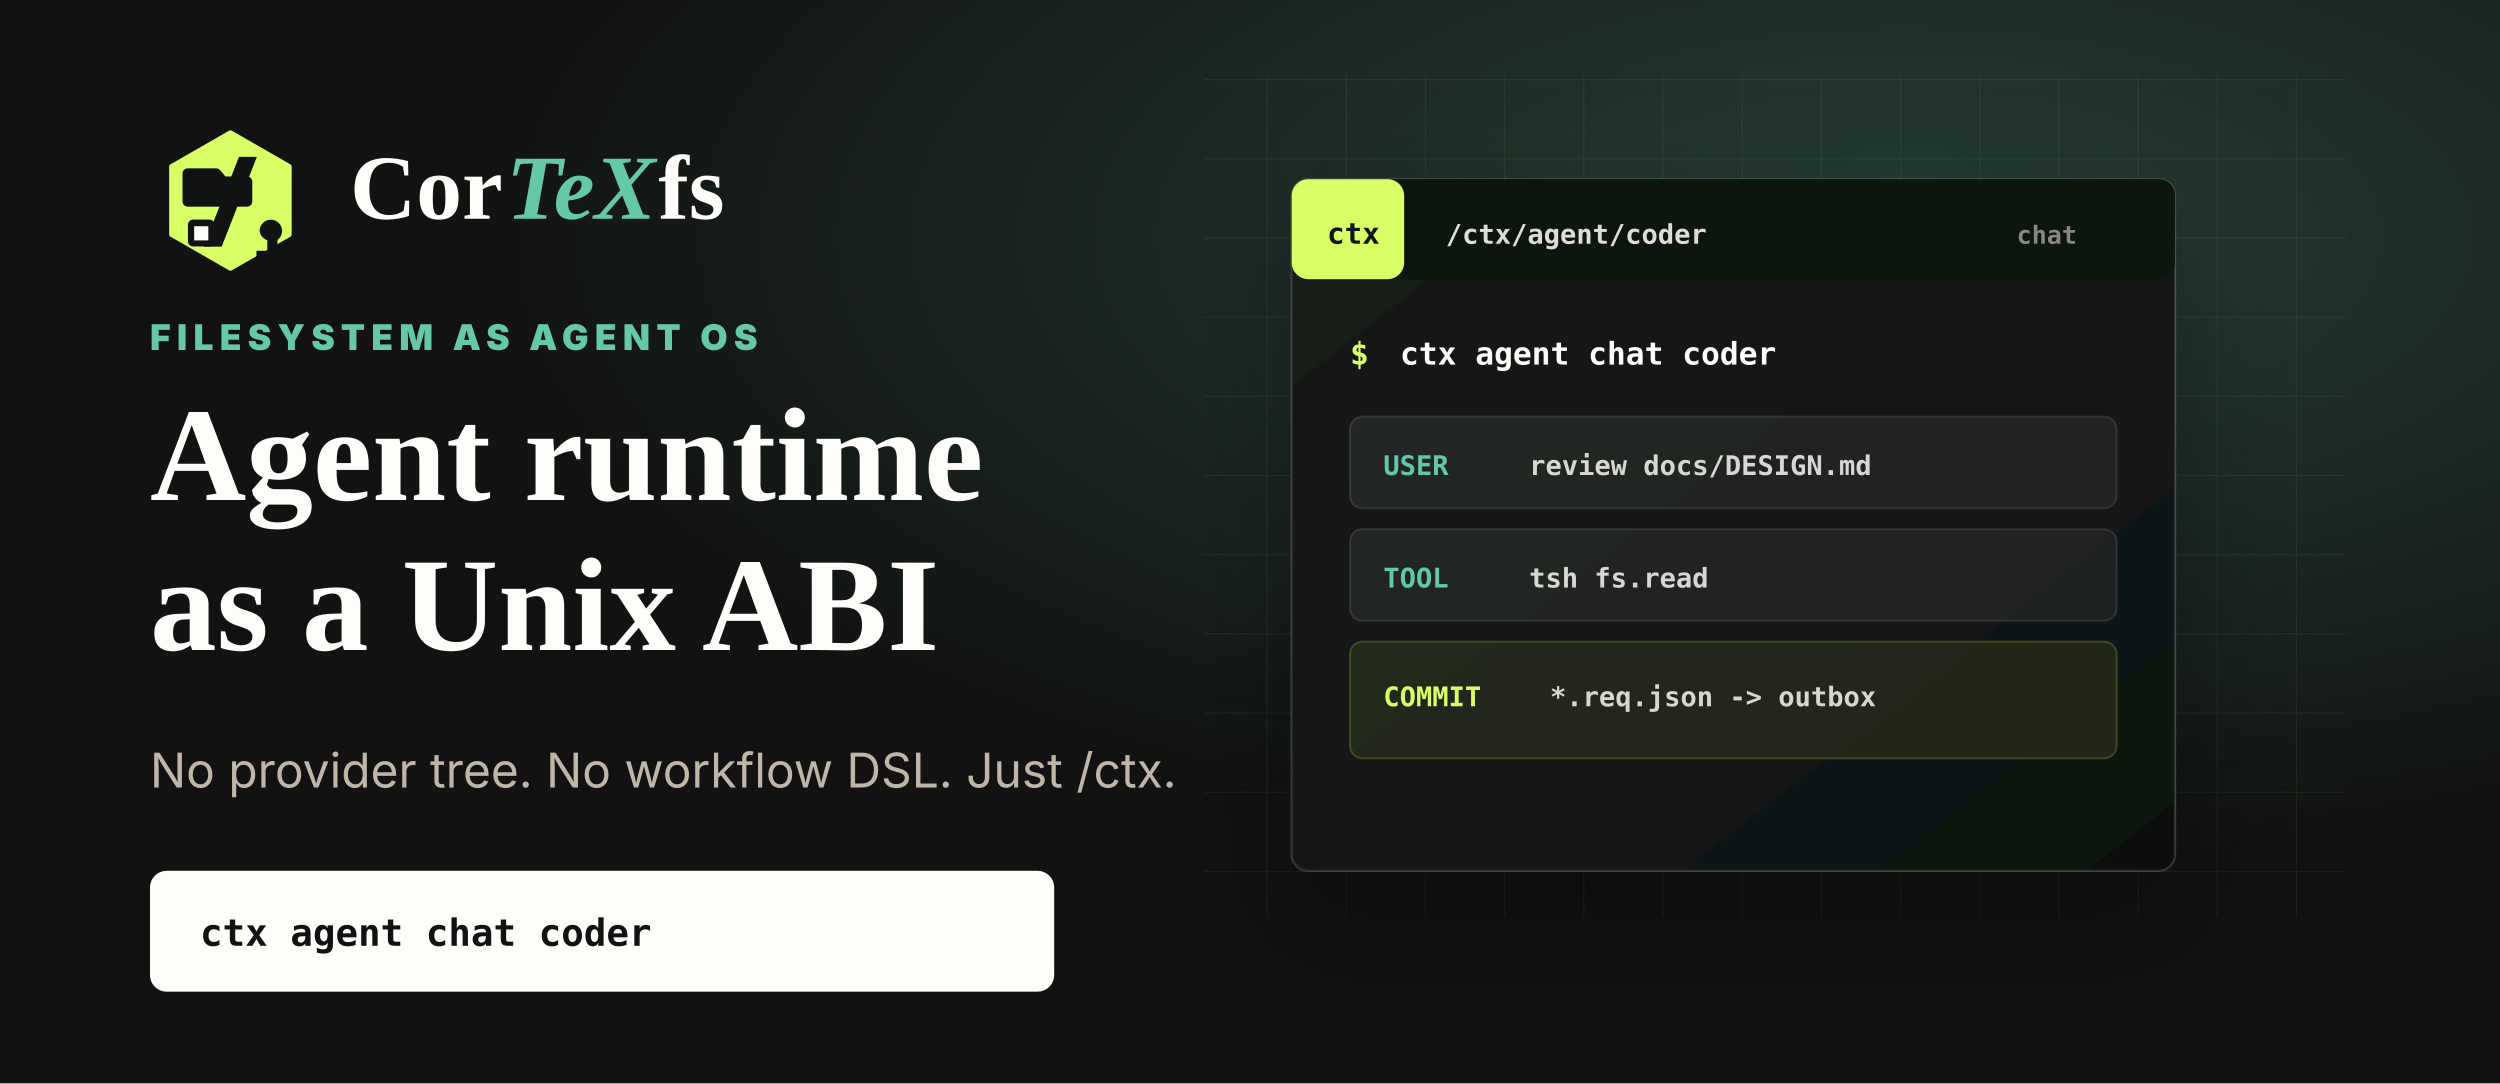
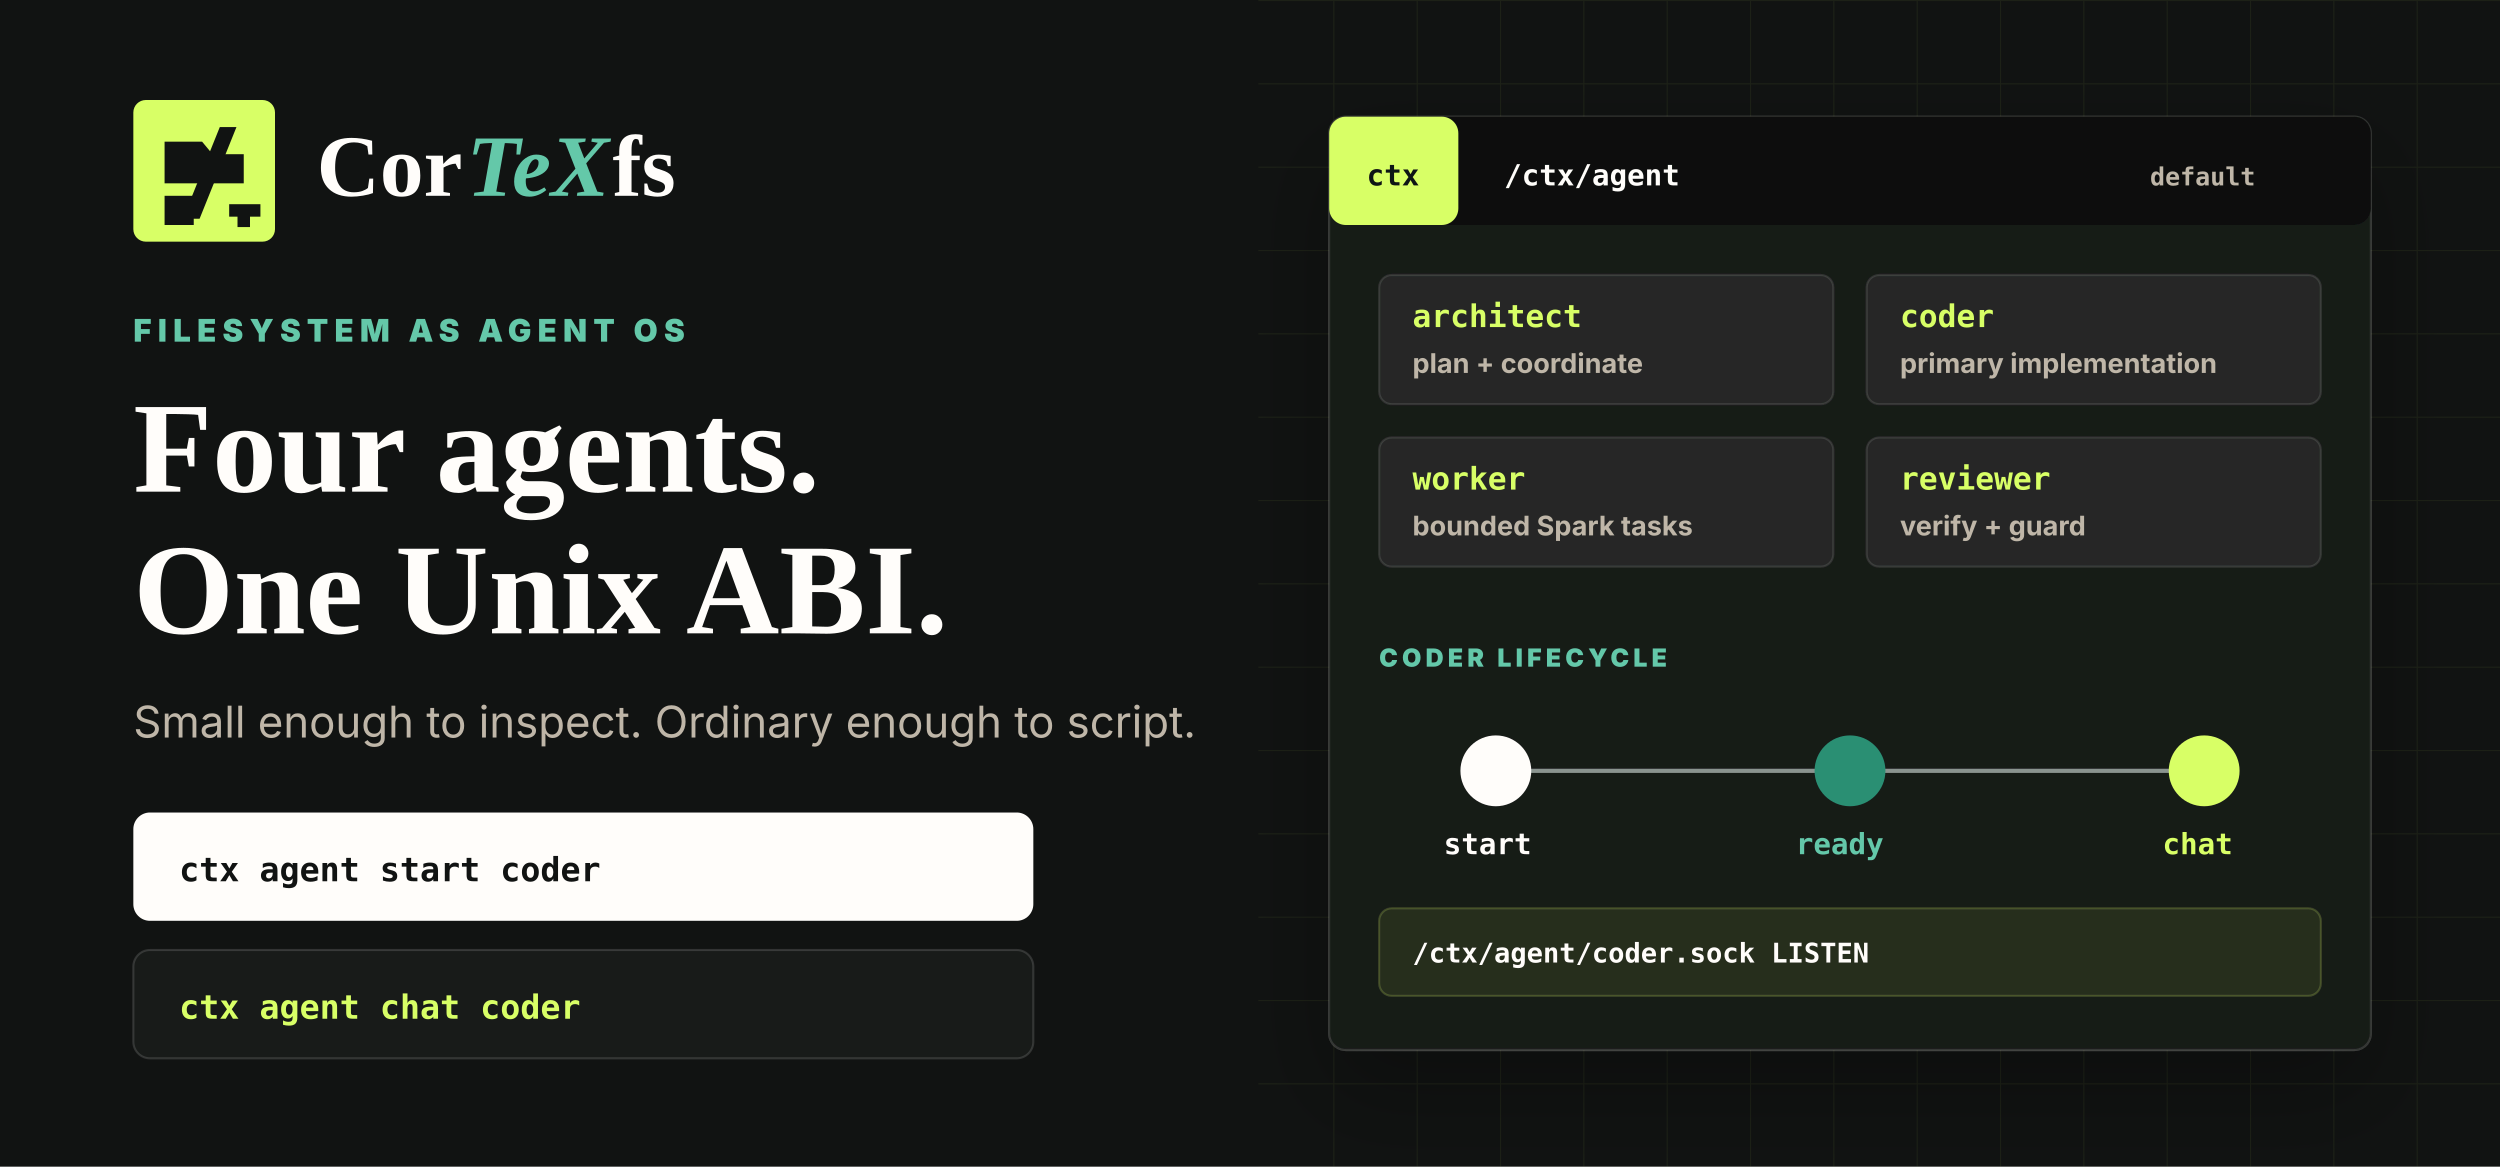
- <svg xmlns="http://www.w3.org/2000/svg" width="1200" height="520" viewBox="0 0 1200 520" role="img" aria-labelledby="title desc">
+ <svg xmlns="http://www.w3.org/2000/svg" width="1200" height="560" viewBox="0 0 1200 560" role="img" aria-labelledby="title desc">
  <defs>
-     <linearGradient id="panel" x1="0" x2="1" y1="0" y2="1">
-       <stop offset="0" stop-color="#181b19" />
-       <stop offset="1" stop-color="#0f1110" />
-     </linearGradient>
-     <radialGradient id="glow" cx="76%" cy="22%" r="58%">
-       <stop offset="0" stop-color="#64c8a9" stop-opacity=".24" />
-       <stop offset="1" stop-color="#64c8a9" stop-opacity="0" />
-     </radialGradient>
-     <pattern id="grid" width="38" height="38" patternUnits="userSpaceOnUse">
-       <path d="M38 0H0V38" fill="none" stroke="#d8ff66" stroke-opacity=".075" />
+     <pattern id="grid" width="40" height="40" patternUnits="userSpaceOnUse">
+       <path d="M40 0H0V40" fill="none" stroke="#d8ff66" stroke-opacity=".06" />
    </pattern>
    <filter id="shadow" x="-20%" y="-20%" width="140%" height="140%">
-       <feDropShadow dx="0" dy="24" stdDeviation="26" flood-color="#000" flood-opacity=".3" />
+       <feDropShadow dx="0" dy="20" stdDeviation="22" flood-color="#000" flood-opacity=".28" />
    </filter>
-     <style>.serif{font-family:Georgia,"Times New Roman",serif}.sans{font-family:Inter,ui-sans-serif,system-ui,-apple-system,"Segoe UI",sans-serif}.mono{font-family:ui-monospace,SFMono-Regular,Menlo,Consolas,monospace}.paper{fill:#fffdfa}.muted{fill:#bfb6a8}.mint{fill:#64c8a9}.lime{fill:#d8ff66}.ink{fill:#111312}.soft{fill:#fffdfa;fill-opacity:.06;stroke:#fffdfa;stroke-opacity:.1}</style>
+     <style>.serif{font-family:Georgia,"Times New Roman",serif}.sans{font-family:Inter,ui-sans-serif,system-ui,-apple-system,"Segoe UI",sans-serif}.mono{font-family:ui-monospace,SFMono-Regular,Menlo,Consolas,monospace}.paper{fill:#fffdfa}.muted{fill:#bfb6a8}.mint{fill:#64c8a9}.lime{fill:#d8ff66}.ink{fill:#111312}.soft{fill:#fffdfa;fill-opacity:.06;stroke:#fffdfa;stroke-opacity:.11}</style>
  </defs>
-   <rect width="1200" height="520" fill="#111211" />
-   <rect width="1200" height="520" fill="url(#glow)" />
-   <rect x="578" y="36" width="548" height="404" fill="url(#grid)" opacity=".85" />
-   <g transform="translate(72 58)">
-     <path fill="#d8ff66" d="M38 4.7c.4-.2.8-.2 1.2 0l28.2 16.2c.4.2.6.6.6 1.1v32.5c0 .5-.2.9-.6 1.1L39.2 71.8c-.4.2-.8.2-1.2 0L9.8 55.6c-.4-.2-.6-.6-.6-1.1V22c0-.5.2-.9.6-1.1L38 4.7Z" />
-     <path fill="#111312" d="M42.7 17.3h8.6L34.4 60.4h-8.6l16.9-43.1Z" />
-     <path fill="#111312" fill-rule="evenodd" d="M18.2 22.8h13.5c.8 0 1.5.3 2.1 1l2.4 2.9h10.3c1.5 0 2.6 1.1 2.6 2.6v9.3c0 1.5-1.1 2.6-2.6 2.6H18.2c-1.5 0-2.6-1.1-2.6-2.6V25.4c0-1.5 1.1-2.6 2.6-2.6Zm0 27.1c0-1.3 1.1-2.5 2.5-2.5h7.9c1.3 0 2.5 1.2 2.5 2.5v7.9c0 1.3-1.2 2.5-2.5 2.5h-7.9c-1.4 0-2.5-1.2-2.5-2.5v-7.9Zm34.4 2.8a5.4 5.4 0 1 1 8.6 4.5v5.2h5.6v5.1H51.1v-5.1h5.2v-5.1a5.4 5.4 0 0 1-3.7-4.6Z" clip-rule="evenodd" />
-     <path fill="#fffdfa" d="M21.2 50.6H28v6.8h-6.8z" />
-     <text class="serif paper" x="96" y="47" font-size="44" font-weight="700">Cor</text>
-     <text class="serif mint" x="171" y="47" font-size="44" font-weight="700" font-style="italic">TeX</text>
-     <text class="serif paper" x="244" y="47" font-size="44" font-weight="700">fs</text>
+   <rect width="1200" height="560" fill="#111312" />
+   <rect x="604" width="596" height="560" fill="url(#grid)" />
+   <g transform="translate(64 48)">
+     <rect width="68" height="68" rx="6" fill="#d8ff66" />
+     <path fill="#111312" d="M41.5 13h8L31.8 57h-8l17.7-44Z" />
+     <path fill="#111312" d="M15 20h18l5 6h15v14H15V20Zm0 26h14v14H15V46Zm31 4h15v6h-5v5h-6v-5h-4v-6Z" />
+     <text class="serif paper" x="88" y="46" font-size="42" font-weight="700">Cor</text>
+     <text class="serif mint" x="160" y="46" font-size="42" font-weight="700" font-style="italic">TeX</text>
+     <text class="serif paper" x="230" y="46" font-size="42" font-weight="700">fs</text>
  </g>
-   <g transform="translate(72 168)">
-     <text class="sans mint" x="0" y="0" font-size="17" font-weight="900" letter-spacing="3">FILESYSTEM AS AGENT OS</text>
-     <text class="serif paper" x="0" y="72" font-size="64" font-weight="650">Agent runtime</text>
-     <text class="serif paper" x="0" y="144" font-size="64" font-weight="650">as a Unix ABI</text>
-     <text class="sans muted" x="0" y="210" font-size="23">No provider tree. No workflow DSL. Just /ctx.</text>
-     <rect x="0" y="250" width="434" height="58" rx="8" fill="#fffdfa" />
-     <text class="mono ink" x="24" y="286" font-size="18" font-weight="900">ctx agent chat coder</text>
+   <g transform="translate(64 164)">
+     <text class="sans mint" x="0" y="0" font-size="15" font-weight="900" letter-spacing="3">FILESYSTEM AS AGENT OS</text>
+     <text class="serif paper" x="0" y="72" font-size="62" font-weight="650">Four agents.</text>
+     <text class="serif paper" x="0" y="140" font-size="62" font-weight="650">One Unix ABI.</text>
+     <text class="sans muted" x="0" y="190" font-size="21">Small enough to inspect. Ordinary enough to script.</text>
+     <rect x="0" y="226" width="432" height="52" rx="8" fill="#fffdfa" />
+     <text class="mono ink" x="22" y="259" font-size="16" font-weight="900">ctx agent start coder</text>
+     <rect x="0" y="292" width="432" height="52" rx="8" fill="#181b19" stroke="#fffdfa" stroke-opacity=".14" />
+     <text class="mono lime" x="22" y="325" font-size="16" font-weight="900">ctx agent chat coder</text>
  </g>
-   <g transform="translate(620 86)" filter="url(#shadow)">
-     <rect width="424" height="332" rx="8" fill="url(#panel)" stroke="#fffdfa" stroke-opacity=".12" />
-     <rect width="424" height="48" rx="8" fill="#101210" />
-     <rect width="54" height="48" rx="8" fill="#d8ff66" />
-     <text class="mono ink" x="17" y="31" font-size="14" font-weight="950">ctx</text>
-     <text class="mono paper" x="74" y="31" font-size="13" font-weight="850" fill-opacity=".86">/ctx/agent/coder</text>
-     <text class="mono paper" x="348" y="31" font-size="12" font-weight="850" fill-opacity=".5">chat</text>
-     <g transform="translate(28 72)">
-       <text class="mono lime" x="0" y="17" font-size="15" font-weight="950">$</text>
-       <text class="mono paper" x="24" y="17" font-size="15" font-weight="900">ctx agent chat coder</text>
-       <rect class="soft" x="0" y="42" width="368" height="44" rx="6" />
-       <text class="mono mint" x="16" y="70" font-size="13" font-weight="900">USER</text>
-       <text class="mono paper" x="86" y="70" font-size="13" font-weight="850" fill-opacity=".82">review docs/DESIGN.md</text>
-       <rect class="soft" x="0" y="96" width="368" height="44" rx="6" />
-       <text class="mono mint" x="16" y="124" font-size="13" font-weight="900">TOOL</text>
-       <text class="mono paper" x="86" y="124" font-size="13" font-weight="850" fill-opacity=".82">tsh fs.read</text>
-       <rect x="0" y="150" width="368" height="56" rx="6" fill="#d8ff66" fill-opacity=".08" stroke="#d8ff66" stroke-opacity=".18" />
-       <text class="mono lime" x="16" y="181" font-size="13" font-weight="900">COMMIT</text>
-       <text class="mono paper" x="96" y="181" font-size="13" font-weight="850" fill-opacity=".82">*.req.json -&gt; outbox</text>
+   <g transform="translate(638 56)" filter="url(#shadow)">
+     <rect width="500" height="448" rx="8" fill="#181b19" stroke="#fffdfa" stroke-opacity=".13" />
+     <rect width="500" height="52" rx="8" fill="#0f1110" />
+     <rect width="62" height="52" rx="8" fill="#d8ff66" />
+     <text class="mono ink" x="18" y="33" font-size="14" font-weight="950">ctx</text>
+     <text class="mono paper" x="84" y="33" font-size="14" font-weight="850">/ctx/agent</text>
+     <text class="mono muted" x="394" y="33" font-size="12" font-weight="850">default</text>
+     <g transform="translate(24 76)">
+       <rect class="soft" width="218" height="62" rx="6" />
+       <text class="mono lime" x="16" y="25" font-size="15" font-weight="900">architect</text>
+       <text class="sans muted" x="16" y="47" font-size="13" font-weight="700">plan + coordinate</text>
+       <rect class="soft" x="234" width="218" height="62" rx="6" />
+       <text class="mono lime" x="250" y="25" font-size="15" font-weight="900">coder</text>
+       <text class="sans muted" x="250" y="47" font-size="13" font-weight="700">primary implementation</text>
+       <rect class="soft" y="78" width="218" height="62" rx="6" />
+       <text class="mono lime" x="16" y="103" font-size="15" font-weight="900">worker</text>
+       <text class="sans muted" x="16" y="125" font-size="13" font-weight="700">bounded Spark tasks</text>
+       <rect class="soft" x="234" y="78" width="218" height="62" rx="6" />
+       <text class="mono lime" x="250" y="103" font-size="15" font-weight="900">reviewer</text>
+       <text class="sans muted" x="250" y="125" font-size="13" font-weight="700">verify + guard</text>
+       <text class="sans mint" x="0" y="188" font-size="12" font-weight="900" letter-spacing="2">CODER LIFECYCLE</text>
+       <line x1="56" y1="238" x2="396" y2="238" stroke="#8a948f" stroke-width="2" />
+       <circle cx="56" cy="238" r="17" fill="#fffdfa" />
+       <circle cx="226" cy="238" r="17" fill="#2a8f73" />
+       <circle cx="396" cy="238" r="17" fill="#d8ff66" />
+       <text class="mono paper" x="31" y="278" font-size="14" font-weight="850">start</text>
+       <text class="mono mint" x="200" y="278" font-size="14" font-weight="850">ready</text>
+       <text class="mono lime" x="376" y="278" font-size="14" font-weight="850">chat</text>
+       <rect x="0" y="304" width="452" height="42" rx="6" fill="#d8ff66" fill-opacity=".08" stroke="#d8ff66" stroke-opacity=".2" />
+       <text class="mono paper" x="16" y="330" font-size="13" font-weight="850">/ctx/agent/coder.sock  LISTEN</text>
    </g>
  </g>
</svg>
